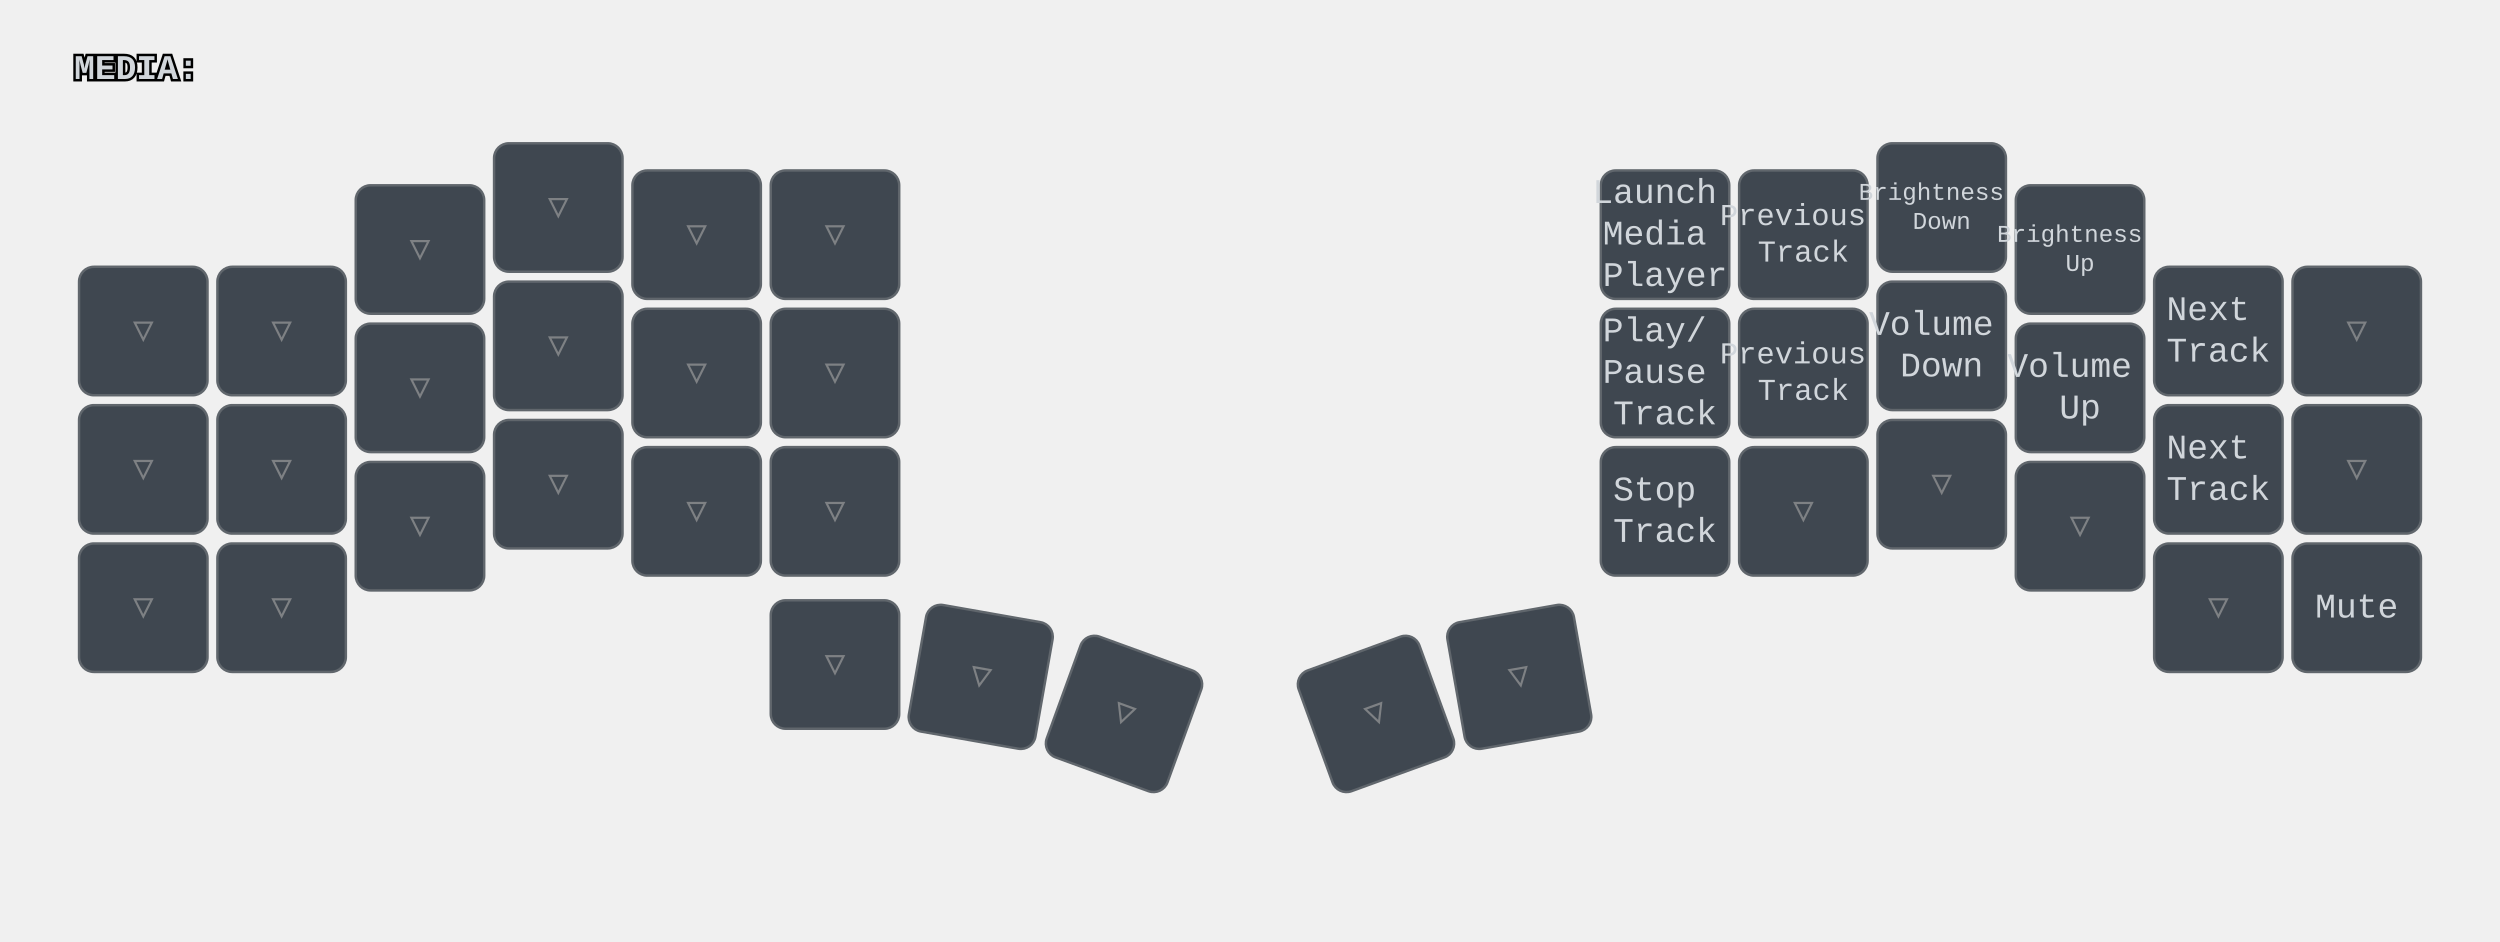
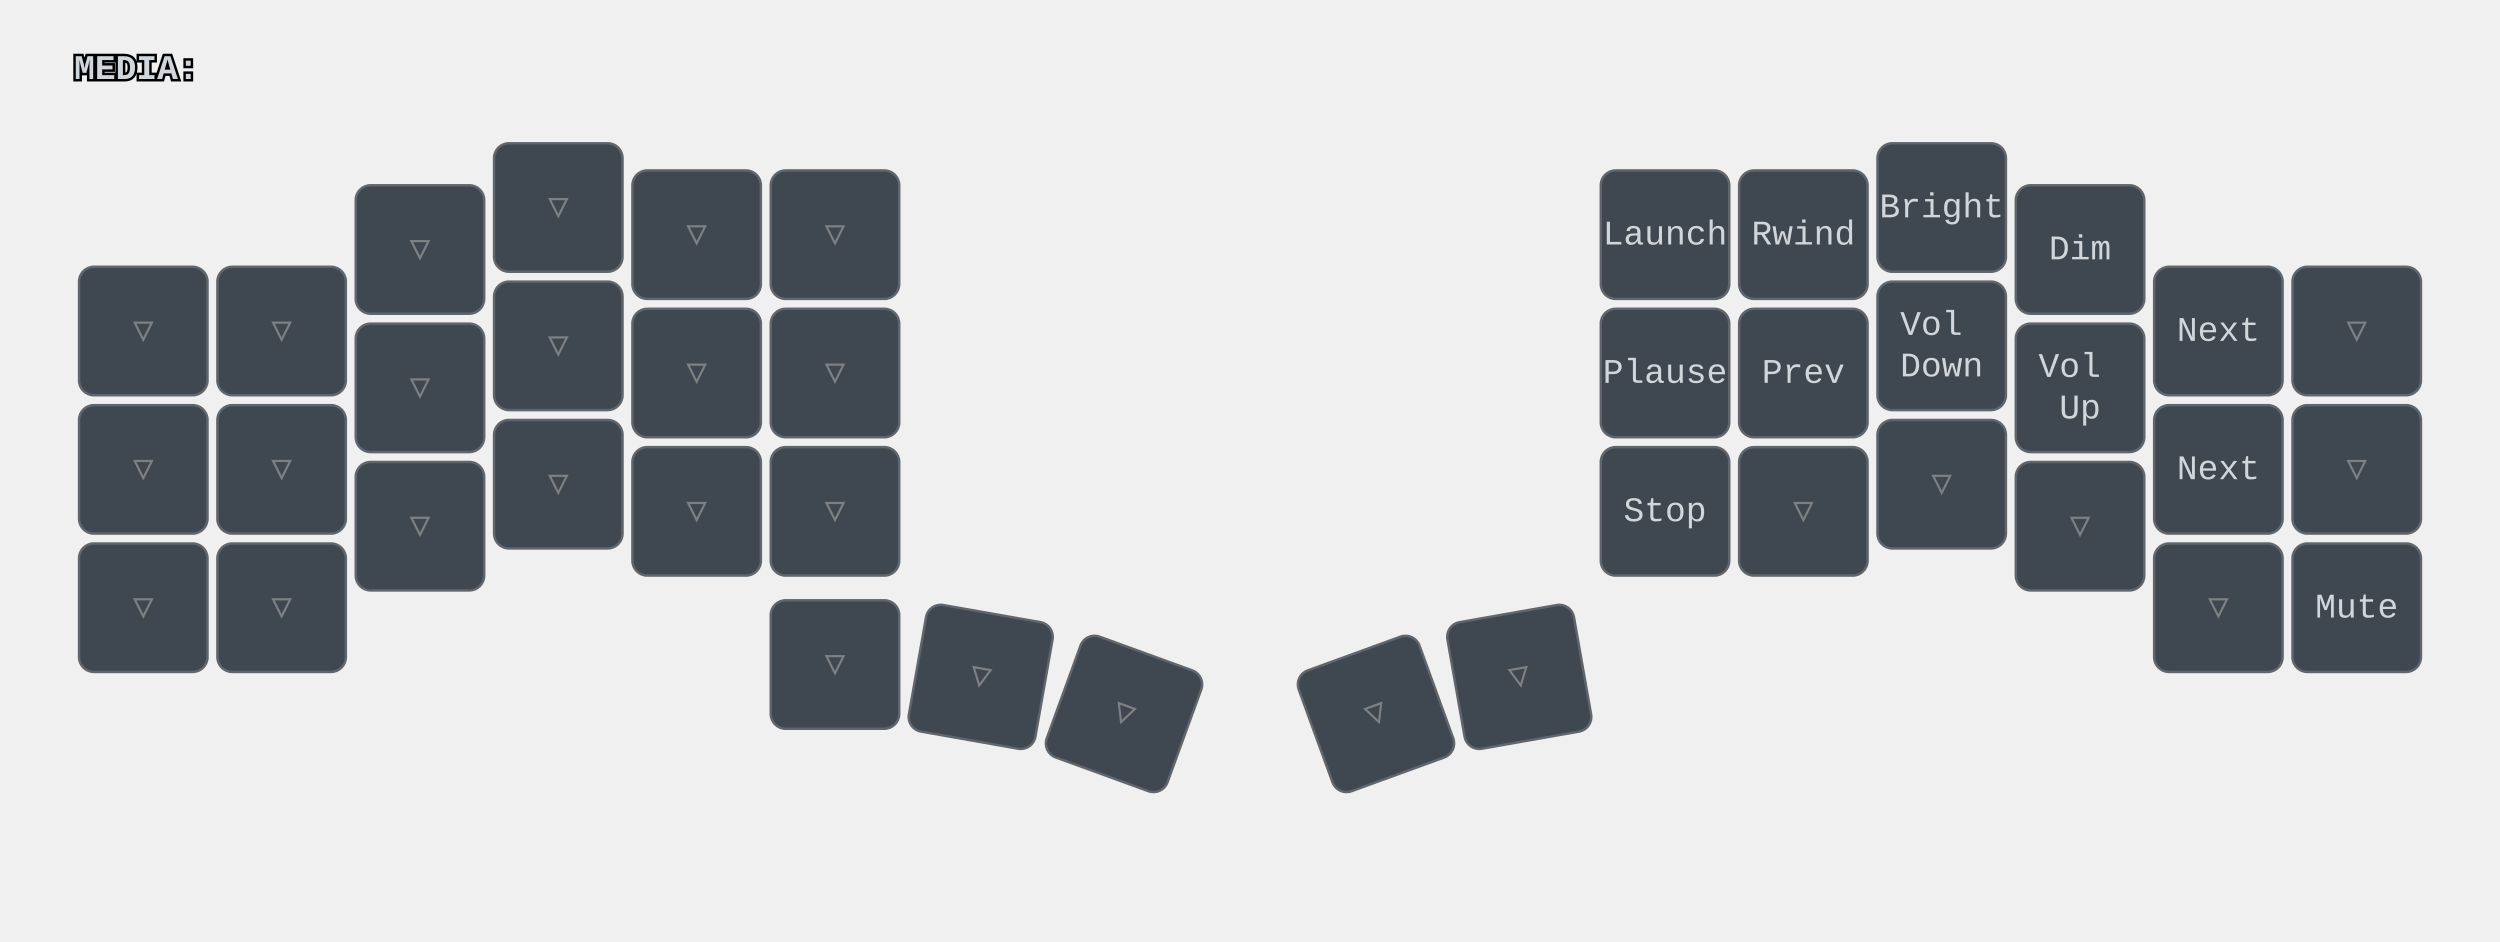
<svg xmlns="http://www.w3.org/2000/svg" width="1012" height="381" viewBox="0 0 1012 381" class="keymap">
  <defs>/* start glyphs */
<svg id="mdi:arrow-bottom-left">
      <svg id="mdi-arrow-bottom-left" viewBox="0 0 24 24">
        <path d="M19,6.41L17.59,5L7,15.59V9H5V19H15V17H8.41L19,6.41Z" />
      </svg>
    </svg>
    <svg id="mdi:arrow-bottom-right">
      <svg id="mdi-arrow-bottom-right" viewBox="0 0 24 24">
        <path d="M5,6.41L6.41,5L17,15.59V9H19V19H9V17H15.59L5,6.41Z" />
      </svg>
    </svg>
    <svg id="mdi:arrow-left">
      <svg id="mdi-arrow-left" viewBox="0 0 24 24">
        <path d="M20,11V13H8L13.5,18.5L12.08,19.92L4.16,12L12.08,4.08L13.5,5.5L8,11H20Z" />
      </svg>
    </svg>
    <svg id="mdi:arrow-right">
      <svg id="mdi-arrow-right" viewBox="0 0 24 24">
        <path d="M4,11V13H16L10.5,18.5L11.92,19.92L19.84,12L11.92,4.08L10.5,5.5L16,11H4Z" />
      </svg>
    </svg>
    <svg id="mdi:arrow-top-left">
      <svg id="mdi-arrow-top-left" viewBox="0 0 24 24">
        <path d="M19,17.59L17.59,19L7,8.41V15H5V5H15V7H8.41L19,17.59Z" />
      </svg>
    </svg>
    <svg id="mdi:arrow-top-right">
      <svg id="mdi-arrow-top-right" viewBox="0 0 24 24">
        <path d="M5,17.59L15.59,7H9V5H19V15H17V8.41L6.41,19L5,17.59Z" />
      </svg>
    </svg>
  </defs>/* end glyphs */
<style>/* inherit to force styles through use tags */
svg path {
    fill: inherit;
}

/* font and background color specifications */
svg.keymap {
    font-family: SFMono-Regular,Consolas,Liberation Mono,Menlo,monospace;
    font-size: 14px;
    font-kerning: normal;
    text-rendering: optimizeLegibility;
    fill: #24292e;
}

/* default key styling */
rect.key {
    fill: #f6f8fa;
    stroke: #c9cccf;
    stroke-width: 1;
}

/* default key side styling, only used is draw_key_sides is set */
rect.side {
    filter: brightness(90%);
}

/* color accent for combo boxes */
rect.combo, rect.combo-separate {
    fill: #cdf;
}

/* color accent for held keys */
rect.held, rect.combo.held {
    fill: #fdd;
}

/* color accent for ghost (optional) keys */
rect.ghost, rect.combo.ghost {
    stroke-dasharray: 4, 4;
    stroke-width: 2;
}

text {
    text-anchor: middle;
    dominant-baseline: middle;
}

/* styling for layer labels */
text.label {
    font-weight: bold;
    text-anchor: start;
    stroke: white;
    stroke-width: 2;
    paint-order: stroke;
}

/* styling for combo tap, and key hold/shifted label text */
text.combo, text.hold, text.shifted {
    font-size: 11px;
}

text.hold {
    text-anchor: middle;
    dominant-baseline: auto;
}

text.shifted {
    text-anchor: middle;
    dominant-baseline: hanging;
}

/* styling for hold/shifted label text in combo box */
text.combo.hold, text.combo.shifted {
    font-size: 8px;
}

/* lighter symbol for transparent keys */
text.trans {
    fill: #7b7e81;
}

/* styling for combo dendrons */
path.combo {
    stroke-width: 1;
    stroke: gray;
    fill: none;
}

/* Start Tabler Icons Cleanup */
/* cannot use height/width with glyphs */
.icon-tabler &gt; path {
    fill: inherit;
    stroke: inherit;
    stroke-width: 2;
}
/* hide tabler's default box */
.icon-tabler &gt; path[stroke="none"][fill="none"] {
    visibility: hidden;
}
/* End Tabler Icons Cleanup */

svg.keymap { fill: #d1d6db; }
rect.key { fill: #3f4750; }
rect.key, rect.combo { stroke: #60666c; }
rect.combo, rect.combo-separate { fill: #1f3d7a; }
rect.held, rect.combo.held { fill: #854747; }
text.label, text.footer { stroke: black; }
text.trans { fill: #7e8184; }
path.combo { stroke: #7f7f7f; }
</style>
  <g transform="translate(30, 0)" class="layer-MEDIA">
    <text x="0" y="28" class="label" id="MEDIA">MEDIA:</text>
    <g transform="translate(0, 56)">
      <g transform="translate(28, 78)" class="key trans keypos-0">
        <rect rx="6" ry="6" x="-26" y="-26" width="52" height="52" class="key trans" />
        <text x="0" y="0" class="key trans tap">▽</text>
      </g>
      <g transform="translate(84, 78)" class="key trans keypos-1">
        <rect rx="6" ry="6" x="-26" y="-26" width="52" height="52" class="key trans" />
        <text x="0" y="0" class="key trans tap">▽</text>
      </g>
      <g transform="translate(140, 45)" class="key trans keypos-2">
        <rect rx="6" ry="6" x="-26" y="-26" width="52" height="52" class="key trans" />
        <text x="0" y="0" class="key trans tap">▽</text>
      </g>
      <g transform="translate(196, 28)" class="key trans keypos-3">
        <rect rx="6" ry="6" x="-26" y="-26" width="52" height="52" class="key trans" />
        <text x="0" y="0" class="key trans tap">▽</text>
      </g>
      <g transform="translate(252, 39)" class="key trans keypos-4">
        <rect rx="6" ry="6" x="-26" y="-26" width="52" height="52" class="key trans" />
        <text x="0" y="0" class="key trans tap">▽</text>
      </g>
      <g transform="translate(308, 39)" class="key trans keypos-5">
        <rect rx="6" ry="6" x="-26" y="-26" width="52" height="52" class="key trans" />
        <text x="0" y="0" class="key trans tap">▽</text>
      </g>
      <g transform="translate(644, 39)" class="key keypos-6">
        <rect rx="6" ry="6" x="-26" y="-26" width="52" height="52" class="key" />
+         <text x="0" y="0" class="key tap">Launch</text>
+       </g>
+       <g transform="translate(700, 39)" class="key keypos-7">
+         <rect rx="6" ry="6" x="-26" y="-26" width="52" height="52" class="key" />
+         <text x="0" y="0" class="key tap">Rwind</text>
+       </g>
+       <g transform="translate(756, 28)" class="key keypos-8">
+         <rect rx="6" ry="6" x="-26" y="-26" width="52" height="52" class="key" />
+         <text x="0" y="0" class="key tap">Bright</text>
+       </g>
+       <g transform="translate(812, 45)" class="key keypos-9">
+         <rect rx="6" ry="6" x="-26" y="-26" width="52" height="52" class="key" />
+         <text x="0" y="0" class="key tap">Dim</text>
+       </g>
+       <g transform="translate(868, 78)" class="key keypos-10">
+         <rect rx="6" ry="6" x="-26" y="-26" width="52" height="52" class="key" />
+         <text x="0" y="0" class="key tap">Next</text>
+       </g>
+       <g transform="translate(924, 78)" class="key trans keypos-11">
+         <rect rx="6" ry="6" x="-26" y="-26" width="52" height="52" class="key trans" />
+         <text x="0" y="0" class="key trans tap">▽</text>
+       </g>
+       <g transform="translate(28, 134)" class="key trans keypos-12">
+         <rect rx="6" ry="6" x="-26" y="-26" width="52" height="52" class="key trans" />
+         <text x="0" y="0" class="key trans tap">▽</text>
+       </g>
+       <g transform="translate(84, 134)" class="key trans keypos-13">
+         <rect rx="6" ry="6" x="-26" y="-26" width="52" height="52" class="key trans" />
+         <text x="0" y="0" class="key trans tap">▽</text>
+       </g>
+       <g transform="translate(140, 101)" class="key trans keypos-14">
+         <rect rx="6" ry="6" x="-26" y="-26" width="52" height="52" class="key trans" />
+         <text x="0" y="0" class="key trans tap">▽</text>
+       </g>
+       <g transform="translate(196, 84)" class="key trans keypos-15">
+         <rect rx="6" ry="6" x="-26" y="-26" width="52" height="52" class="key trans" />
+         <text x="0" y="0" class="key trans tap">▽</text>
+       </g>
+       <g transform="translate(252, 95)" class="key trans keypos-16">
+         <rect rx="6" ry="6" x="-26" y="-26" width="52" height="52" class="key trans" />
+         <text x="0" y="0" class="key trans tap">▽</text>
+       </g>
+       <g transform="translate(308, 95)" class="key trans keypos-17">
+         <rect rx="6" ry="6" x="-26" y="-26" width="52" height="52" class="key trans" />
+         <text x="0" y="0" class="key trans tap">▽</text>
+       </g>
+       <g transform="translate(644, 95)" class="key keypos-18">
+         <rect rx="6" ry="6" x="-26" y="-26" width="52" height="52" class="key" />
+         <text x="0" y="0" class="key tap">Plause</text>
+       </g>
+       <g transform="translate(700, 95)" class="key keypos-19">
+         <rect rx="6" ry="6" x="-26" y="-26" width="52" height="52" class="key" />
+         <text x="0" y="0" class="key tap">Prev</text>
+       </g>
+       <g transform="translate(756, 84)" class="key keypos-20">
+         <rect rx="6" ry="6" x="-26" y="-26" width="52" height="52" class="key" />
        <text x="0" y="0" class="key tap">
-           <tspan x="0" dy="-1.2em">Launch</tspan>
-           <tspan x="0" dy="1.2em">Media</tspan>
-           <tspan x="0" dy="1.2em">Player</tspan>
-         </text>
-       </g>
-       <g transform="translate(700, 39)" class="key keypos-7">
-         <rect rx="6" ry="6" x="-26" y="-26" width="52" height="52" class="key" />
-         <text x="0" y="0" class="key tap">
-           <tspan x="0" dy="-0.6em" style="font-size: 88%">Previous</tspan>
-           <tspan x="0" dy="1.2em" style="font-size: 88%">Track</tspan>
-         </text>
-       </g>
-       <g transform="translate(756, 28)" class="key keypos-8">
-         <rect rx="6" ry="6" x="-26" y="-26" width="52" height="52" class="key" />
-         <text x="0" y="0" class="key tap">
-           <tspan x="0" dy="-0.6em" style="font-size: 70%">Brightness</tspan>
-           <tspan x="0" dy="1.2em" style="font-size: 70%">Down</tspan>
-         </text>
-       </g>
-       <g transform="translate(812, 45)" class="key keypos-9">
-         <rect rx="6" ry="6" x="-26" y="-26" width="52" height="52" class="key" />
-         <text x="0" y="0" class="key tap">
-           <tspan x="0" dy="-0.6em" style="font-size: 70%">Brightness</tspan>
-           <tspan x="0" dy="1.2em" style="font-size: 70%">Up</tspan>
-         </text>
-       </g>
-       <g transform="translate(868, 78)" class="key keypos-10">
-         <rect rx="6" ry="6" x="-26" y="-26" width="52" height="52" class="key" />
-         <text x="0" y="0" class="key tap">
-           <tspan x="0" dy="-0.6em">Next</tspan>
-           <tspan x="0" dy="1.2em">Track</tspan>
-         </text>
-       </g>
-       <g transform="translate(924, 78)" class="key trans keypos-11">
-         <rect rx="6" ry="6" x="-26" y="-26" width="52" height="52" class="key trans" />
-         <text x="0" y="0" class="key trans tap">▽</text>
-       </g>
-       <g transform="translate(28, 134)" class="key trans keypos-12">
-         <rect rx="6" ry="6" x="-26" y="-26" width="52" height="52" class="key trans" />
-         <text x="0" y="0" class="key trans tap">▽</text>
-       </g>
-       <g transform="translate(84, 134)" class="key trans keypos-13">
-         <rect rx="6" ry="6" x="-26" y="-26" width="52" height="52" class="key trans" />
-         <text x="0" y="0" class="key trans tap">▽</text>
-       </g>
-       <g transform="translate(140, 101)" class="key trans keypos-14">
-         <rect rx="6" ry="6" x="-26" y="-26" width="52" height="52" class="key trans" />
-         <text x="0" y="0" class="key trans tap">▽</text>
-       </g>
-       <g transform="translate(196, 84)" class="key trans keypos-15">
-         <rect rx="6" ry="6" x="-26" y="-26" width="52" height="52" class="key trans" />
-         <text x="0" y="0" class="key trans tap">▽</text>
-       </g>
-       <g transform="translate(252, 95)" class="key trans keypos-16">
-         <rect rx="6" ry="6" x="-26" y="-26" width="52" height="52" class="key trans" />
-         <text x="0" y="0" class="key trans tap">▽</text>
-       </g>
-       <g transform="translate(308, 95)" class="key trans keypos-17">
-         <rect rx="6" ry="6" x="-26" y="-26" width="52" height="52" class="key trans" />
-         <text x="0" y="0" class="key trans tap">▽</text>
-       </g>
-       <g transform="translate(644, 95)" class="key keypos-18">
-         <rect rx="6" ry="6" x="-26" y="-26" width="52" height="52" class="key" />
-         <text x="0" y="0" class="key tap">
-           <tspan x="0" dy="-1.2em">Play/</tspan>
-           <tspan x="0" dy="1.2em">Pause</tspan>
-           <tspan x="0" dy="1.2em">Track</tspan>
-         </text>
-       </g>
-       <g transform="translate(700, 95)" class="key keypos-19">
-         <rect rx="6" ry="6" x="-26" y="-26" width="52" height="52" class="key" />
-         <text x="0" y="0" class="key tap">
-           <tspan x="0" dy="-0.6em" style="font-size: 88%">Previous</tspan>
-           <tspan x="0" dy="1.2em" style="font-size: 88%">Track</tspan>
-         </text>
-       </g>
-       <g transform="translate(756, 84)" class="key keypos-20">
-         <rect rx="6" ry="6" x="-26" y="-26" width="52" height="52" class="key" />
-         <text x="0" y="0" class="key tap">
-           <tspan x="0" dy="-0.6em">Volume</tspan>
+           <tspan x="0" dy="-0.6em">Vol</tspan>
          <tspan x="0" dy="1.2em">Down</tspan>
        </text>
      </g>
      <g transform="translate(812, 101)" class="key keypos-21">
        <rect rx="6" ry="6" x="-26" y="-26" width="52" height="52" class="key" />
        <text x="0" y="0" class="key tap">
-           <tspan x="0" dy="-0.6em">Volume</tspan>
+           <tspan x="0" dy="-0.6em">Vol</tspan>
          <tspan x="0" dy="1.2em">Up</tspan>
        </text>
      </g>
      <g transform="translate(868, 134)" class="key keypos-22">
        <rect rx="6" ry="6" x="-26" y="-26" width="52" height="52" class="key" />
-         <text x="0" y="0" class="key tap">
-           <tspan x="0" dy="-0.6em">Next</tspan>
-           <tspan x="0" dy="1.2em">Track</tspan>
-         </text>
+         <text x="0" y="0" class="key tap">Next</text>
      </g>
      <g transform="translate(924, 134)" class="key trans keypos-23">
        <rect rx="6" ry="6" x="-26" y="-26" width="52" height="52" class="key trans" />
        <text x="0" y="0" class="key trans tap">▽</text>
      </g>
      <g transform="translate(28, 190)" class="key trans keypos-24">
        <rect rx="6" ry="6" x="-26" y="-26" width="52" height="52" class="key trans" />
        <text x="0" y="0" class="key trans tap">▽</text>
      </g>
      <g transform="translate(84, 190)" class="key trans keypos-25">
        <rect rx="6" ry="6" x="-26" y="-26" width="52" height="52" class="key trans" />
        <text x="0" y="0" class="key trans tap">▽</text>
      </g>
      <g transform="translate(140, 157)" class="key trans keypos-26">
        <rect rx="6" ry="6" x="-26" y="-26" width="52" height="52" class="key trans" />
        <text x="0" y="0" class="key trans tap">▽</text>
      </g>
      <g transform="translate(196, 140)" class="key trans keypos-27">
        <rect rx="6" ry="6" x="-26" y="-26" width="52" height="52" class="key trans" />
        <text x="0" y="0" class="key trans tap">▽</text>
      </g>
      <g transform="translate(252, 151)" class="key trans keypos-28">
        <rect rx="6" ry="6" x="-26" y="-26" width="52" height="52" class="key trans" />
        <text x="0" y="0" class="key trans tap">▽</text>
      </g>
      <g transform="translate(308, 151)" class="key trans keypos-29">
        <rect rx="6" ry="6" x="-26" y="-26" width="52" height="52" class="key trans" />
        <text x="0" y="0" class="key trans tap">▽</text>
      </g>
      <g transform="translate(644, 151)" class="key keypos-30">
        <rect rx="6" ry="6" x="-26" y="-26" width="52" height="52" class="key" />
-         <text x="0" y="0" class="key tap">
-           <tspan x="0" dy="-0.6em">Stop</tspan>
-           <tspan x="0" dy="1.2em">Track</tspan>
-         </text>
+         <text x="0" y="0" class="key tap">Stop</text>
      </g>
      <g transform="translate(700, 151)" class="key trans keypos-31">
        <rect rx="6" ry="6" x="-26" y="-26" width="52" height="52" class="key trans" />
        <text x="0" y="0" class="key trans tap">▽</text>
      </g>
      <g transform="translate(756, 140)" class="key trans keypos-32">
        <rect rx="6" ry="6" x="-26" y="-26" width="52" height="52" class="key trans" />
        <text x="0" y="0" class="key trans tap">▽</text>
      </g>
      <g transform="translate(812, 157)" class="key trans keypos-33">
        <rect rx="6" ry="6" x="-26" y="-26" width="52" height="52" class="key trans" />
        <text x="0" y="0" class="key trans tap">▽</text>
      </g>
      <g transform="translate(868, 190)" class="key trans keypos-34">
        <rect rx="6" ry="6" x="-26" y="-26" width="52" height="52" class="key trans" />
        <text x="0" y="0" class="key trans tap">▽</text>
      </g>
      <g transform="translate(924, 190)" class="key keypos-35">
        <rect rx="6" ry="6" x="-26" y="-26" width="52" height="52" class="key" />
        <text x="0" y="0" class="key tap">Mute</text>
      </g>
      <g transform="translate(308, 213)" class="key trans keypos-36">
        <rect rx="6" ry="6" x="-26" y="-26" width="52" height="52" class="key trans" />
        <text x="0" y="0" class="key trans tap">▽</text>
      </g>
      <g transform="translate(367, 218) rotate(10.0)" class="key trans keypos-37">
        <rect rx="6" ry="6" x="-26" y="-26" width="52" height="52" class="key trans" />
        <text x="0" y="0" class="key trans tap">▽</text>
      </g>
      <g transform="translate(425, 233) rotate(20.0)" class="key trans keypos-38">
        <rect rx="6" ry="6" x="-26" y="-26" width="52" height="52" class="key trans" />
        <text x="0" y="0" class="key trans tap">▽</text>
      </g>
      <g transform="translate(527, 233) rotate(-20.0)" class="key trans keypos-39">
        <rect rx="6" ry="6" x="-26" y="-26" width="52" height="52" class="key trans" />
        <text x="0" y="0" class="key trans tap">▽</text>
      </g>
      <g transform="translate(585, 218) rotate(-10.0)" class="key trans keypos-40">
        <rect rx="6" ry="6" x="-26" y="-26" width="52" height="52" class="key trans" />
        <text x="0" y="0" class="key trans tap">▽</text>
      </g>
    </g>
  </g>
</svg>
